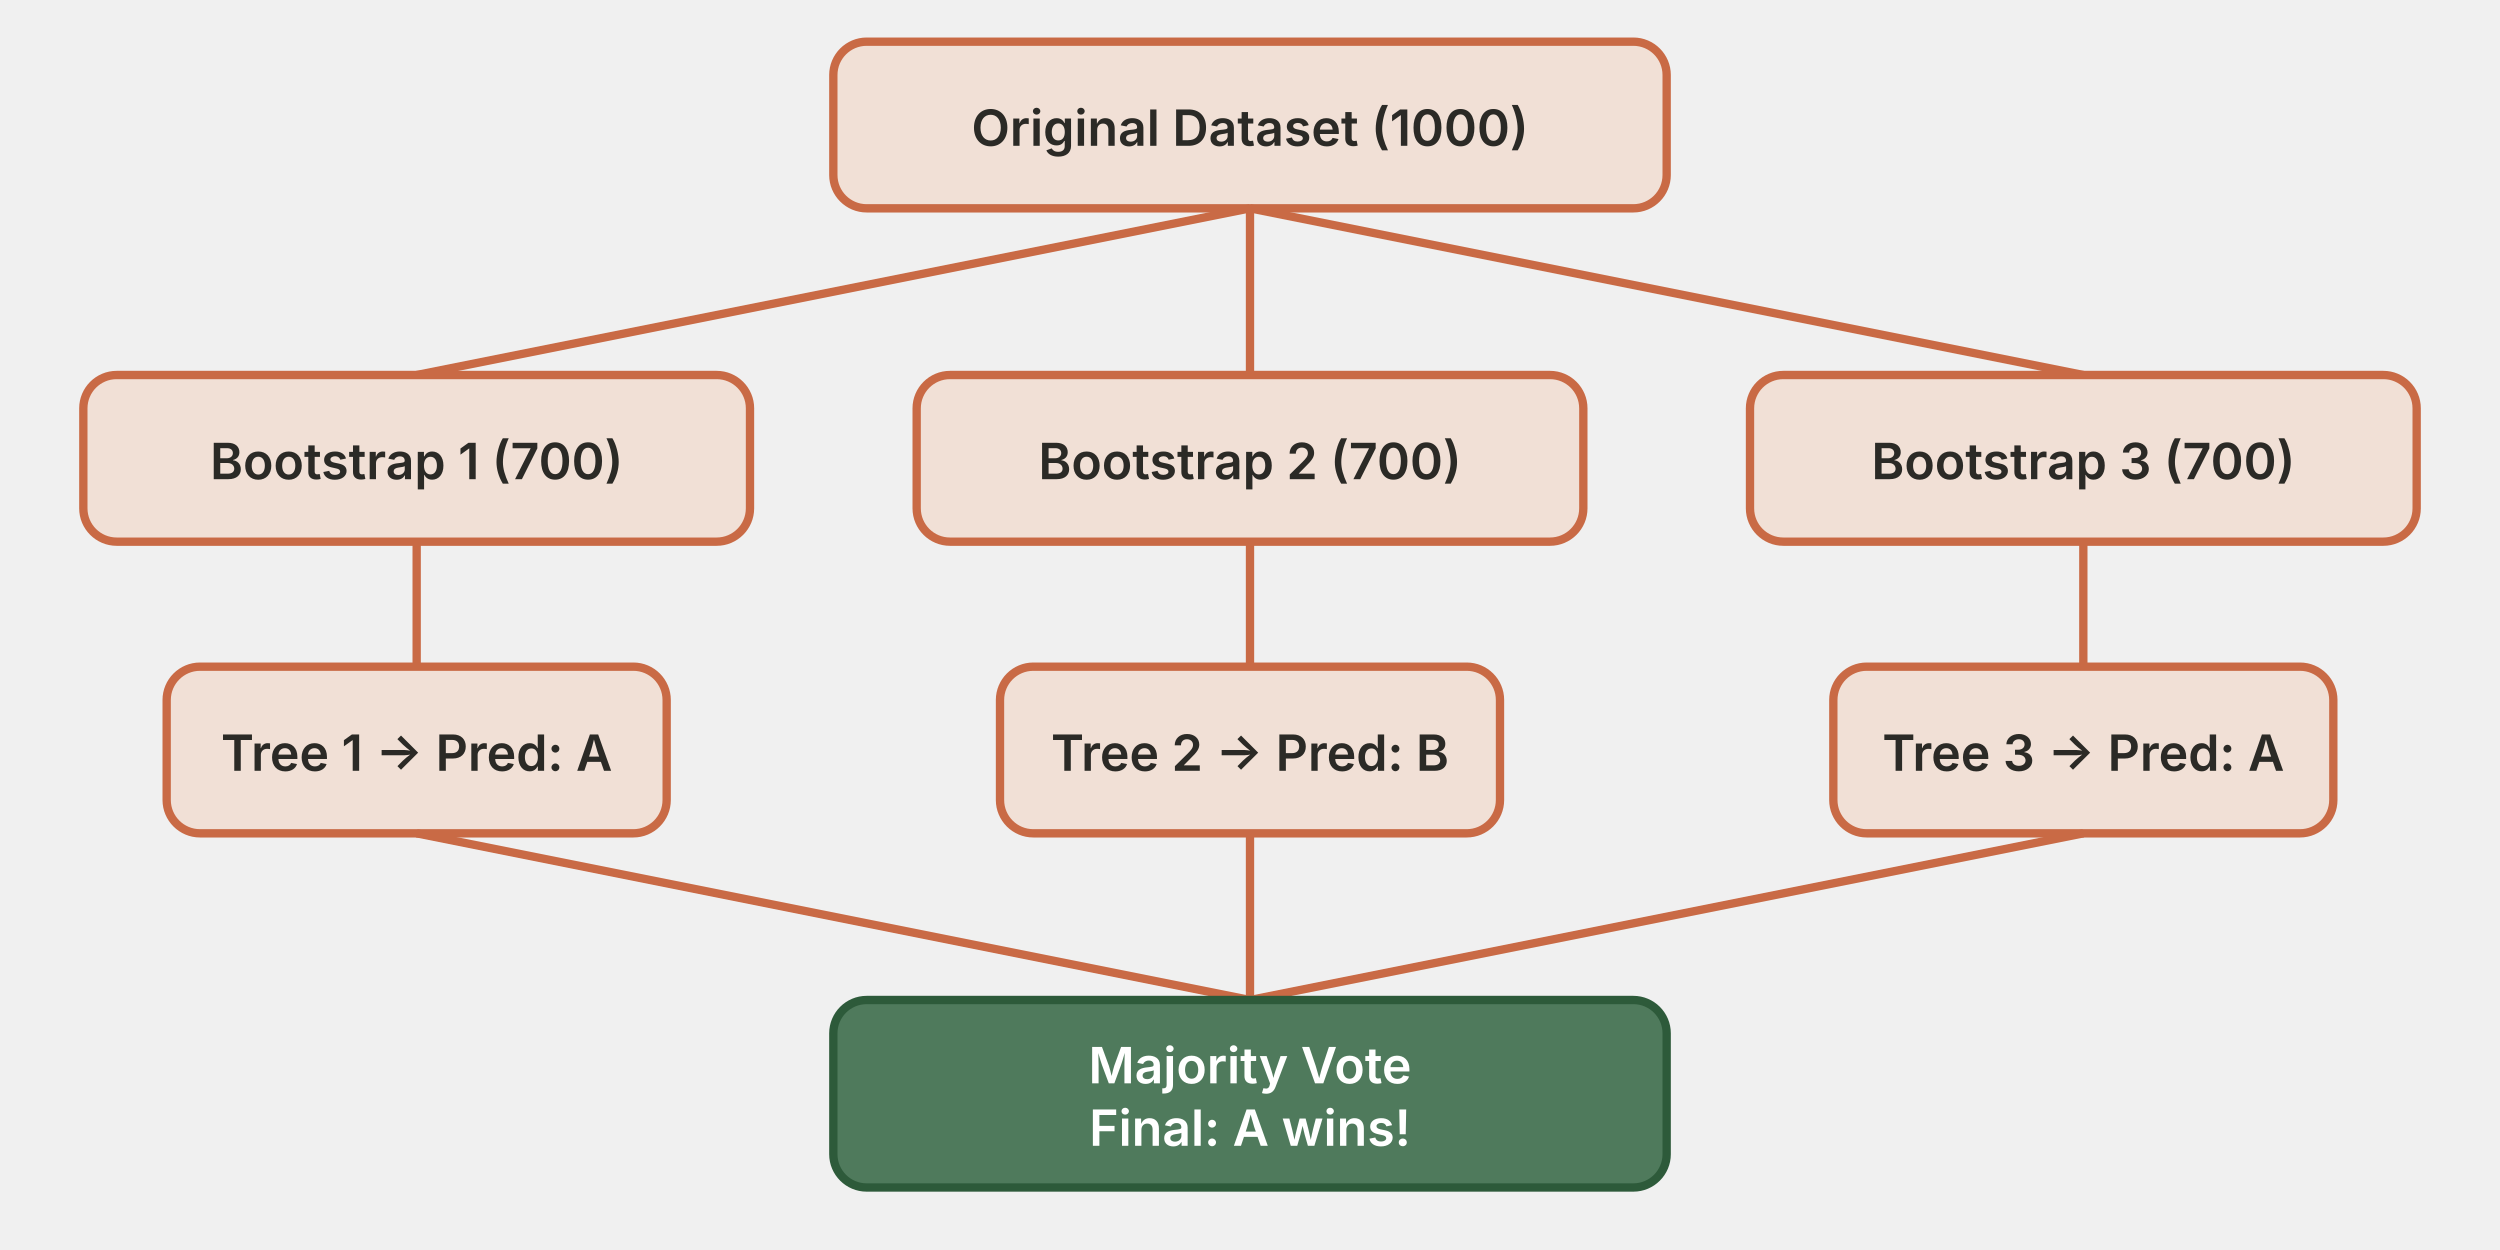
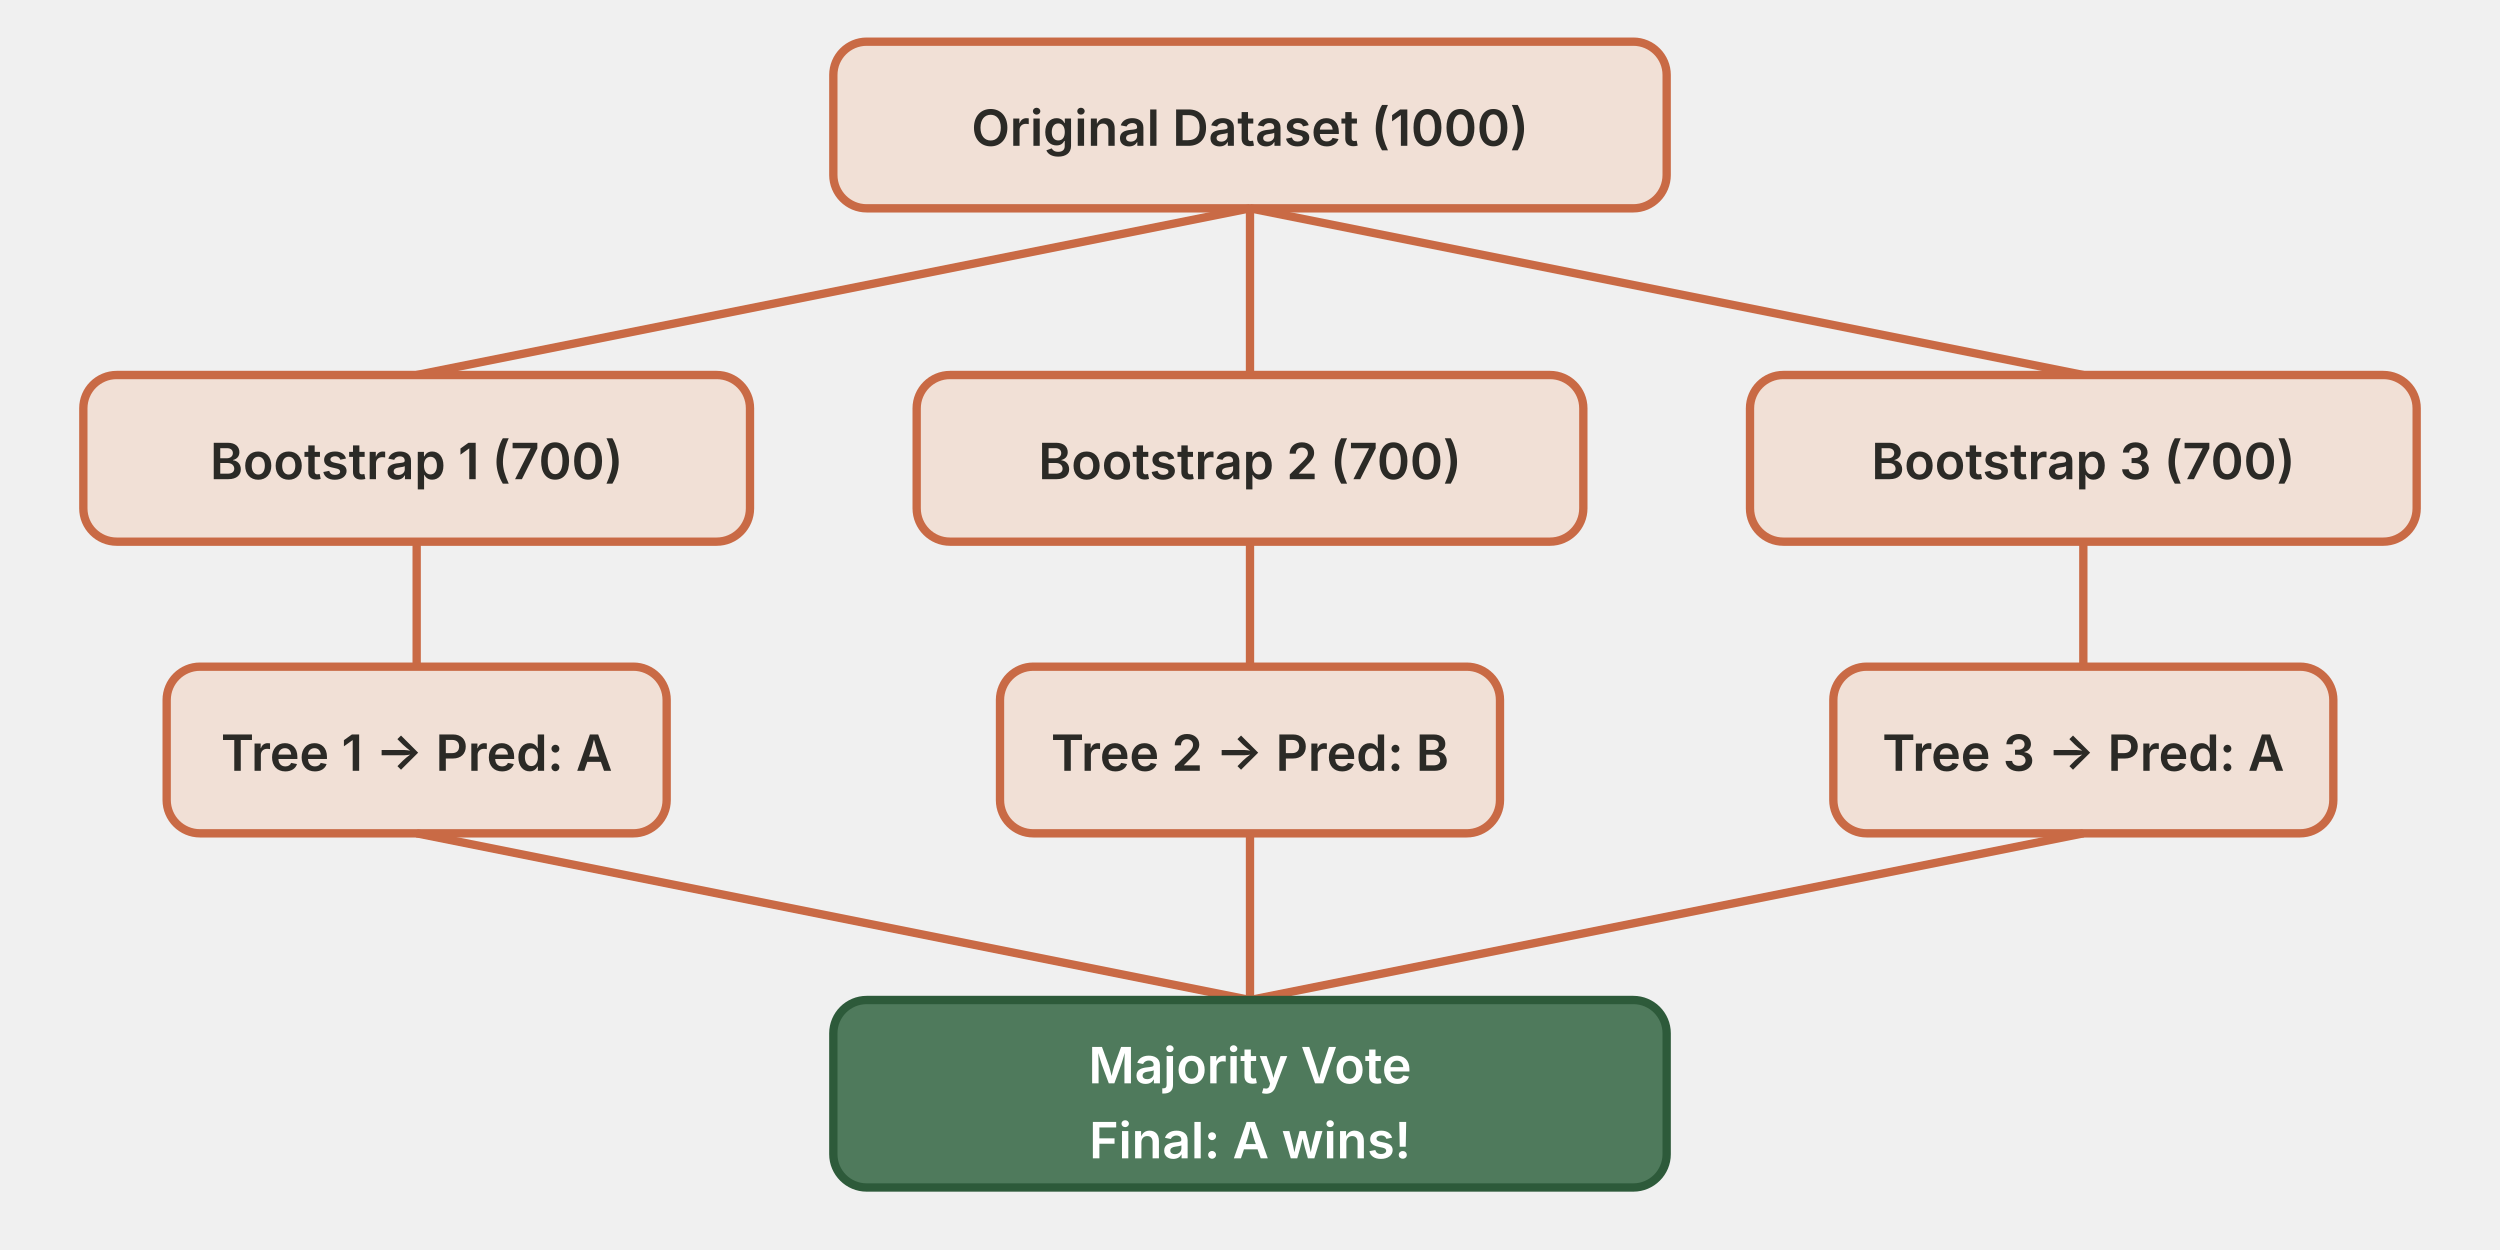
<svg xmlns="http://www.w3.org/2000/svg" viewBox="0 0 600 300" font-family="Inter, sans-serif">
  <defs>
    <style>
-       .box { fill: #F1E0D6; stroke: #C96A45; stroke-width: 2; rx: 8; }
-       .box-green { fill: #4F7A5C; stroke: #2D5A3A; stroke-width: 2; rx: 8; }
+       .box { fill: #F1E0D6; stroke: #C96A45; stroke-width: 2; }
+       .box-green { fill: #4F7A5C; stroke: #2D5A3A; stroke-width: 2; }
      .text { fill: #2B2A26; font-size: 12px; font-weight: 600; text-anchor: middle; }
      .text-white { fill: #fff; font-size: 12px; font-weight: 600; text-anchor: middle; }
      .line { stroke: #C96A45; stroke-width: 2; fill: none; }
      .arrow { fill: #C96A45; }
    </style>
    <marker id="a" markerWidth="10" markerHeight="7" refX="9" refY="3.5" orient="auto">
      <polygon class="arrow" points="0 0, 10 3.5, 0 7" />
    </marker>
  </defs>
-   <rect class="box" x="200" y="10" width="200" height="40" />
+   <rect class="box" x="200" y="10" width="200" height="40" rx="8" />
  <text class="text" x="300" y="35">Original Dataset (1000)</text>
  <line class="line" x1="300" y1="50" x2="100" y2="90" />
  <line class="line" x1="300" y1="50" x2="300" y2="90" />
  <line class="line" x1="300" y1="50" x2="500" y2="90" />
-   <rect class="box" x="20" y="90" width="160" height="40" />
+   <rect class="box" x="20" y="90" width="160" height="40" rx="8" />
  <text class="text" x="100" y="115">Bootstrap 1 (700)</text>
-   <rect class="box" x="220" y="90" width="160" height="40" />
+   <rect class="box" x="220" y="90" width="160" height="40" rx="8" />
  <text class="text" x="300" y="115">Bootstrap 2 (700)</text>
-   <rect class="box" x="420" y="90" width="160" height="40" />
+   <rect class="box" x="420" y="90" width="160" height="40" rx="8" />
  <text class="text" x="500" y="115">Bootstrap 3 (700)</text>
  <line class="line" x1="100" y1="130" x2="100" y2="160" />
  <line class="line" x1="300" y1="130" x2="300" y2="160" />
  <line class="line" x1="500" y1="130" x2="500" y2="160" />
-   <rect class="box" x="40" y="160" width="120" height="40" />
+   <rect class="box" x="40" y="160" width="120" height="40" rx="8" />
  <text class="text" x="100" y="185">Tree 1 → Pred: A</text>
-   <rect class="box" x="240" y="160" width="120" height="40" />
+   <rect class="box" x="240" y="160" width="120" height="40" rx="8" />
  <text class="text" x="300" y="185">Tree 2 → Pred: B</text>
-   <rect class="box" x="440" y="160" width="120" height="40" />
+   <rect class="box" x="440" y="160" width="120" height="40" rx="8" />
  <text class="text" x="500" y="185">Tree 3 → Pred: A</text>
  <line class="line" x1="100" y1="200" x2="300" y2="240" />
  <line class="line" x1="300" y1="200" x2="300" y2="240" />
  <line class="line" x1="500" y1="200" x2="300" y2="240" />
-   <rect class="box-green" x="200" y="240" width="200" height="45" />
+   <rect class="box-green" x="200" y="240" width="200" height="45" rx="8" />
  <text class="text-white" x="300" y="260">Majority Vote</text>
-   <text class="text-white" x="300" y="275" font-size="11">Final: A wins!</text>
+   <text class="text-white" x="300" y="278" font-size="11">Final: A wins!</text>
</svg>
